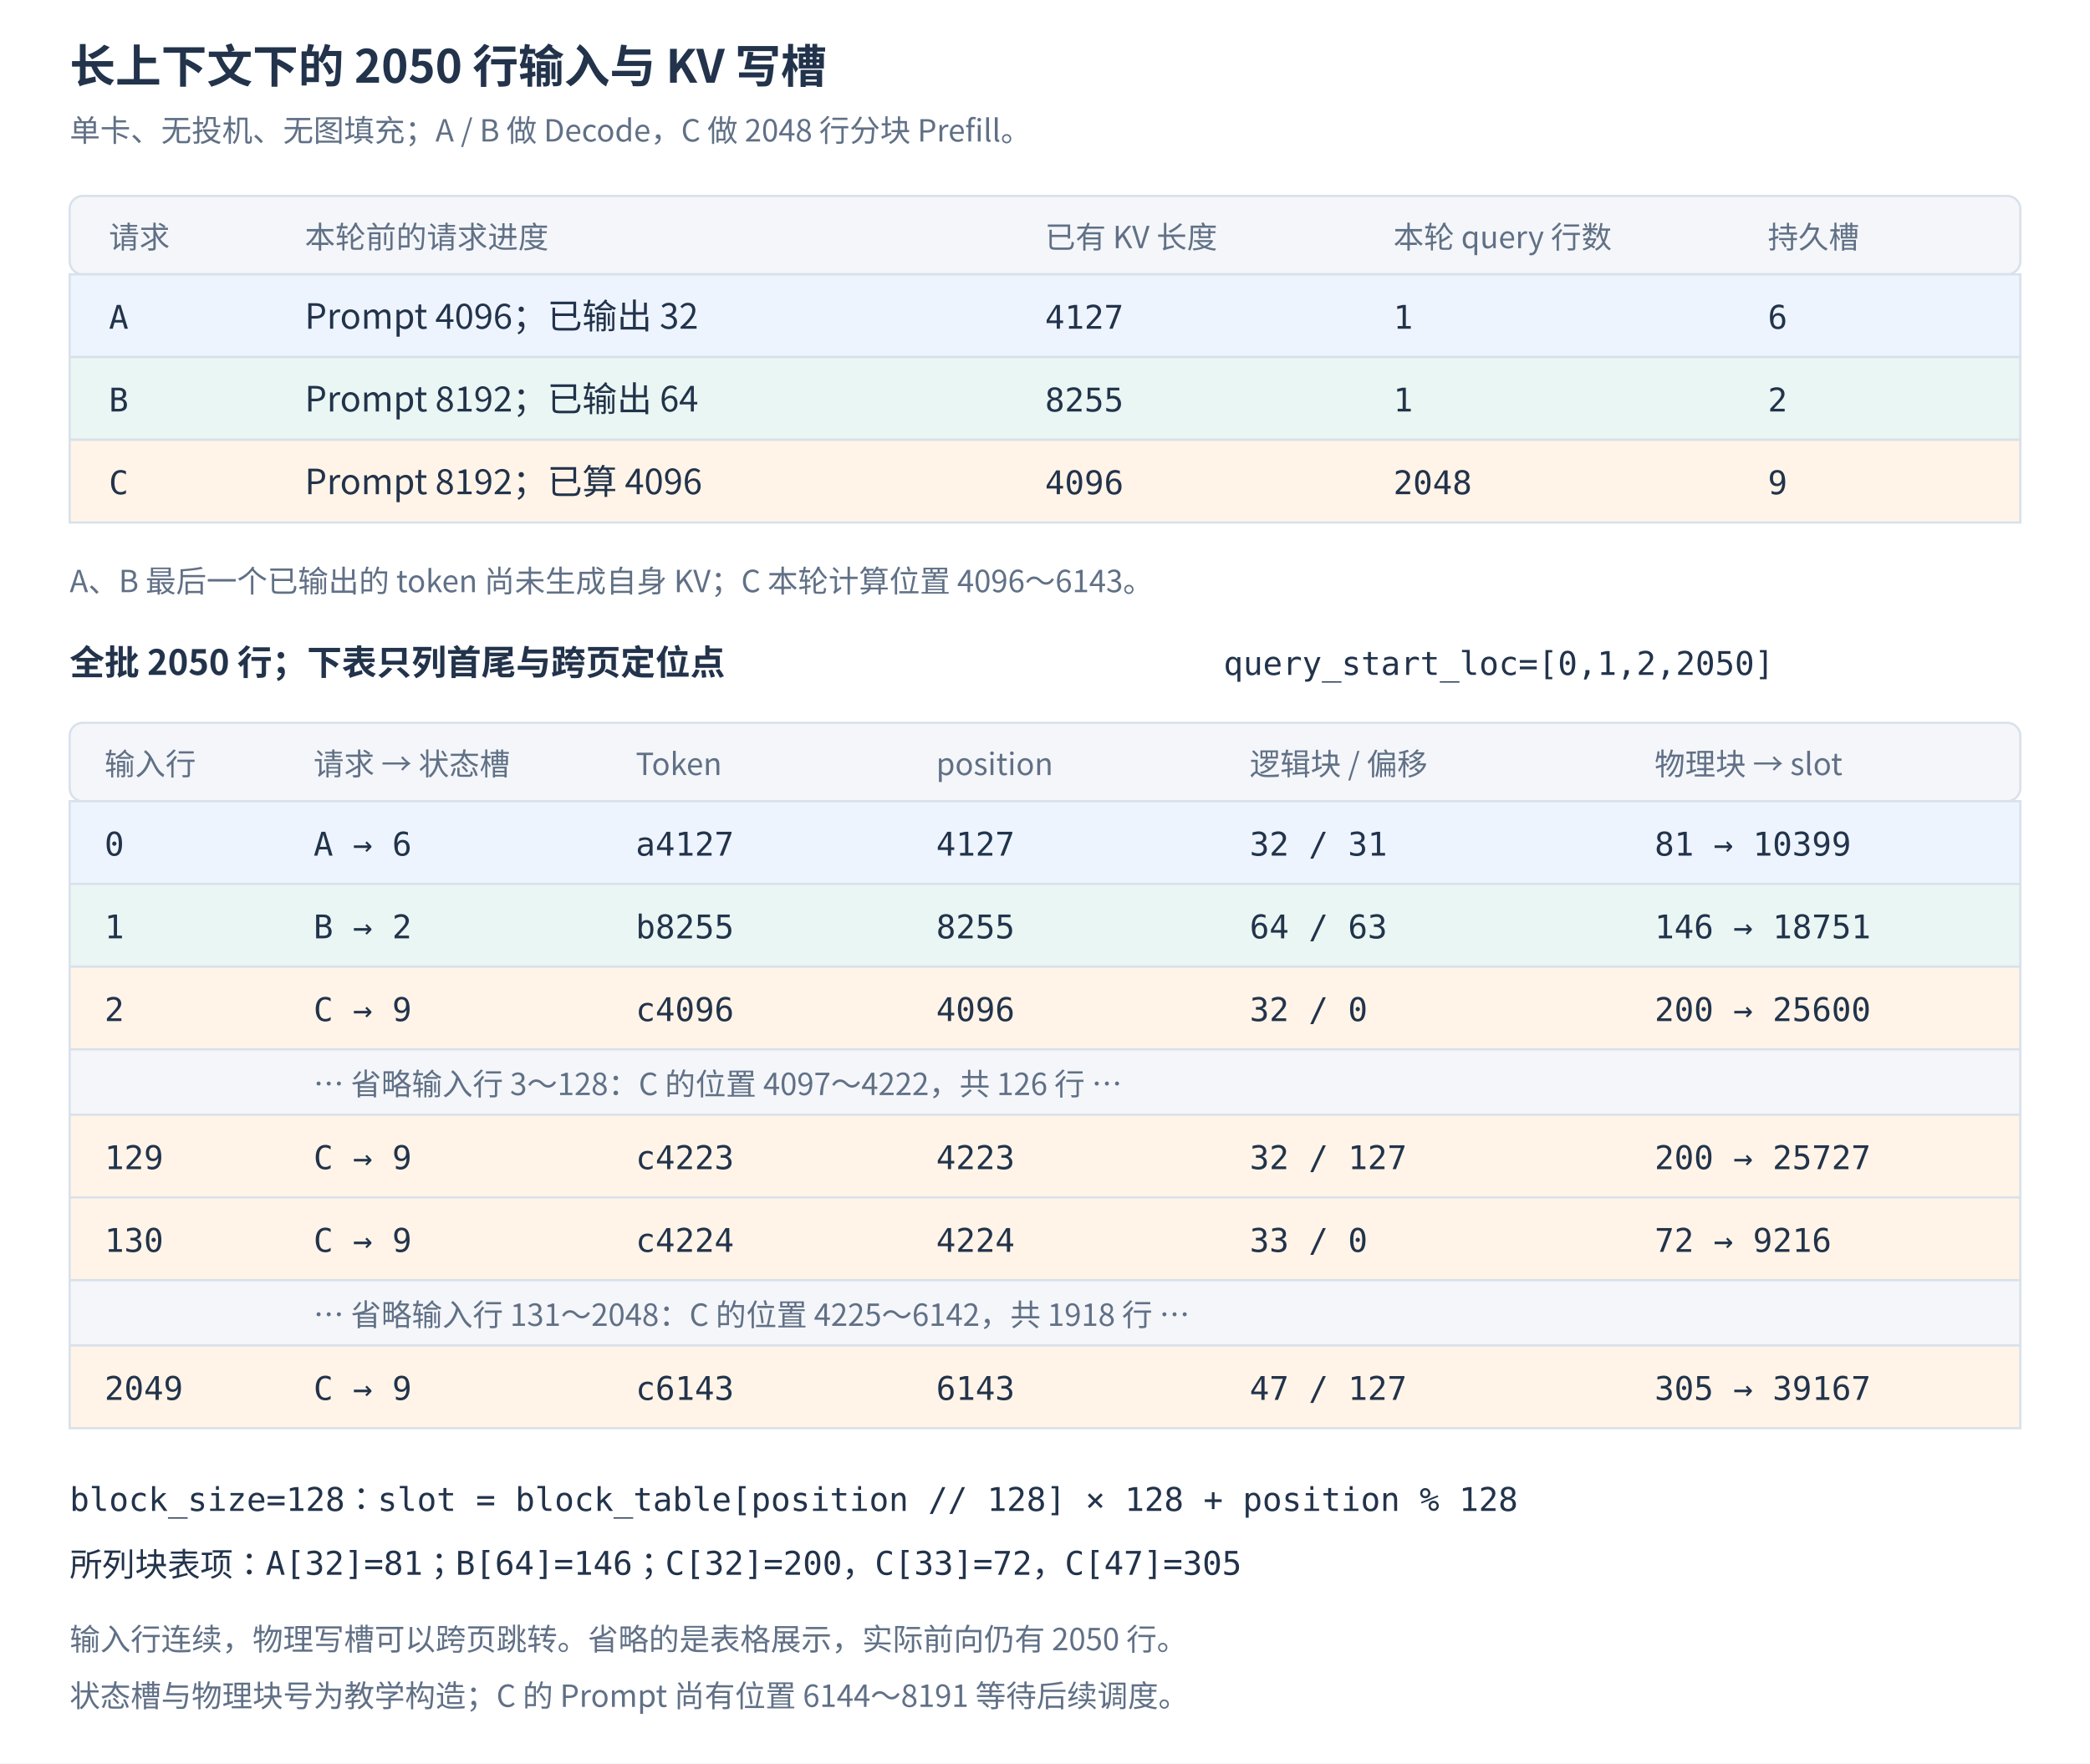
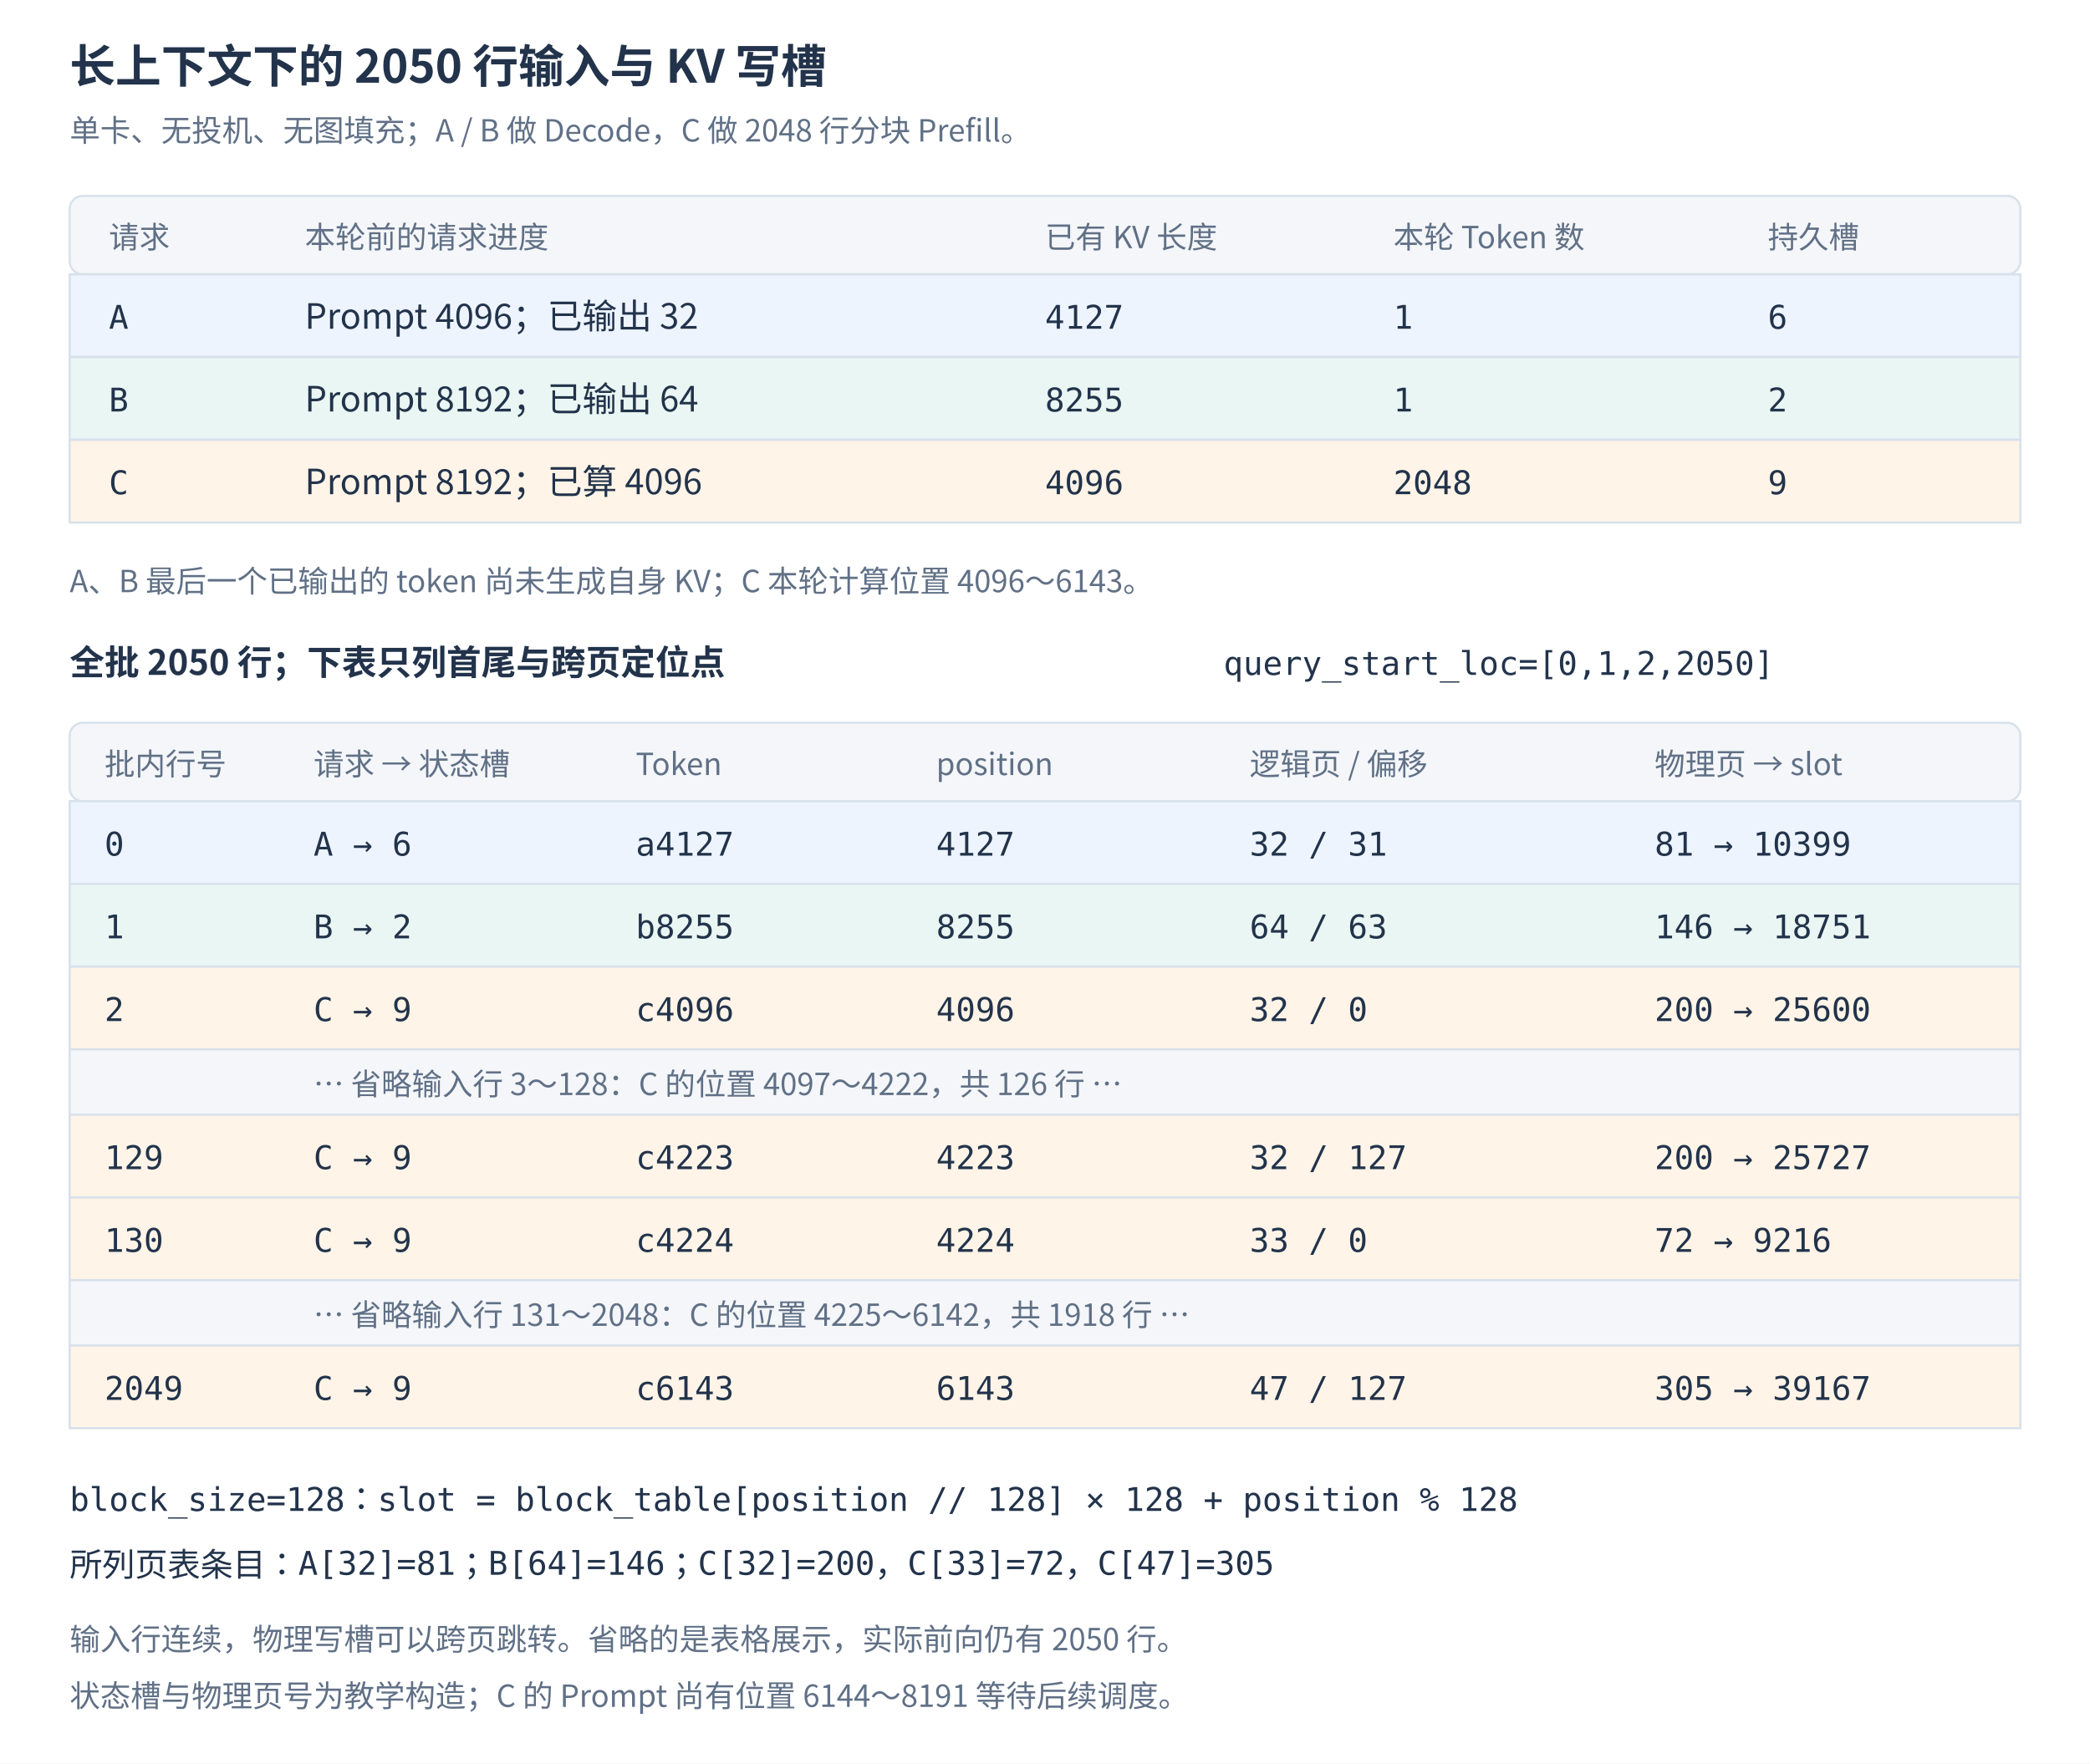
<svg xmlns="http://www.w3.org/2000/svg" width="960" height="810" viewBox="0 0 960 810" role="img" aria-labelledby="title desc">
  <defs>
    <marker id="arrow" markerWidth="7" markerHeight="7" refX="6" refY="3.5" orient="auto">
      <path d="M0 0 L7 3.5 L0 7" fill="#607086" />
    </marker>
    <style>text{font-family:"PingFang SC","Microsoft YaHei","Noto Sans CJK SC",sans-serif;fill:#22334b}.title{font-size:21px;font-weight:600}.head{font-size:16px;font-weight:600}.body{font-size:16px}.small{font-size:14px;fill:#607086}.mono{font-family:ui-monospace,"SFMono-Regular",Consolas,"PingFang SC",monospace;font-size:15px}</style>
  </defs>
  <rect width="960" height="810" fill="#fff" />
  <text x="32" y="38" class="title">长上下文下的 2050 行输入与 KV 写槽</text>
  <text x="32" y="65" class="small">单卡、无投机、无图填充；A / B 做 Decode，C 做 2048 行分块 Prefill。</text>
  <rect x="32" y="90" width="896" height="36" rx="6" fill="#f4f6f9" stroke="#d8e1eb" />
  <text x="50" y="114" class="small">请求</text>
  <text x="140" y="114" class="small">本轮前的请求进度</text>
  <text x="480" y="114" class="small">已有 KV 长度</text>
-   <text x="640" y="114" class="small">本轮 query 行数</text>
+   <text x="640" y="114" class="small">本轮 Token 数</text>
  <text x="812" y="114" class="small">持久槽</text>
  <rect x="32" y="126" width="896" height="38" rx="0" fill="#edf4fe" stroke="#d8e1eb" />
  <text x="50" y="151" class="mono">A</text>
  <text x="140" y="151" class="body">Prompt 4096；已输出 32</text>
  <text x="480" y="151" class="mono">4127</text>
  <text x="640" y="151" class="mono">1</text>
  <text x="812" y="151" class="mono">6</text>
  <rect x="32" y="164" width="896" height="38" rx="0" fill="#eaf6f3" stroke="#d8e1eb" />
  <text x="50" y="189" class="mono">B</text>
  <text x="140" y="189" class="body">Prompt 8192；已输出 64</text>
  <text x="480" y="189" class="mono">8255</text>
  <text x="640" y="189" class="mono">1</text>
  <text x="812" y="189" class="mono">2</text>
  <rect x="32" y="202" width="896" height="38" rx="0" fill="#fff4e7" stroke="#d8e1eb" />
  <text x="50" y="227" class="mono">C</text>
  <text x="140" y="227" class="body">Prompt 8192；已算 4096</text>
  <text x="480" y="227" class="mono">4096</text>
  <text x="640" y="227" class="mono">2048</text>
  <text x="812" y="227" class="mono">9</text>
  <text x="32" y="272" class="small">A、B 最后一个已输出的 token 尚未生成自身 KV；C 本轮计算位置 4096～6143。</text>
  <text x="32" y="310" class="head">全批 2050 行；下表只列首尾与跨页定位点</text>
  <text x="562" y="310" class="mono">query_start_loc=[0,1,2,2050]</text>
  <rect x="32" y="332" width="896" height="36" rx="6" fill="#f4f6f9" stroke="#d8e1eb" />
-   <text x="48" y="356" class="small">输入行</text>
+   <text x="48" y="356" class="small">批内行号</text>
  <text x="144" y="356" class="small">请求 → 状态槽</text>
  <text x="292" y="356" class="small">Token</text>
  <text x="430" y="356" class="small">position</text>
-   <text x="574" y="356" class="small">逻辑块 / 偏移</text>
-   <text x="760" y="356" class="small">物理块 → slot</text>
+   <text x="574" y="356" class="small">逻辑页 / 偏移</text>
+   <text x="760" y="356" class="small">物理页 → slot</text>
  <rect x="32" y="368" width="896" height="38" rx="0" fill="#edf4fe" stroke="#d8e1eb" />
  <text x="48" y="393" class="mono">0</text>
  <text x="144" y="393" class="mono">A → 6</text>
  <text x="292" y="393" class="mono">a4127</text>
  <text x="430" y="393" class="mono">4127</text>
  <text x="574" y="393" class="mono">32 / 31</text>
  <text x="760" y="393" class="mono">81 → 10399</text>
  <rect x="32" y="406" width="896" height="38" rx="0" fill="#eaf6f3" stroke="#d8e1eb" />
  <text x="48" y="431" class="mono">1</text>
  <text x="144" y="431" class="mono">B → 2</text>
  <text x="292" y="431" class="mono">b8255</text>
  <text x="430" y="431" class="mono">8255</text>
  <text x="574" y="431" class="mono">64 / 63</text>
  <text x="760" y="431" class="mono">146 → 18751</text>
  <rect x="32" y="444" width="896" height="38" rx="0" fill="#fff4e7" stroke="#d8e1eb" />
  <text x="48" y="469" class="mono">2</text>
  <text x="144" y="469" class="mono">C → 9</text>
  <text x="292" y="469" class="mono">c4096</text>
  <text x="430" y="469" class="mono">4096</text>
  <text x="574" y="469" class="mono">32 / 0</text>
  <text x="760" y="469" class="mono">200 → 25600</text>
  <rect x="32" y="482" width="896" height="30" rx="0" fill="#f4f6f9" stroke="#d8e1eb" />
  <text x="144" y="503" class="small">⋯  省略输入行 3～128：C 的位置 4097～4222，共 126 行  ⋯</text>
  <rect x="32" y="512" width="896" height="38" rx="0" fill="#fff4e7" stroke="#d8e1eb" />
  <text x="48" y="537" class="mono">129</text>
  <text x="144" y="537" class="mono">C → 9</text>
  <text x="292" y="537" class="mono">c4223</text>
  <text x="430" y="537" class="mono">4223</text>
  <text x="574" y="537" class="mono">32 / 127</text>
  <text x="760" y="537" class="mono">200 → 25727</text>
  <rect x="32" y="550" width="896" height="38" rx="0" fill="#fff4e7" stroke="#d8e1eb" />
  <text x="48" y="575" class="mono">130</text>
  <text x="144" y="575" class="mono">C → 9</text>
  <text x="292" y="575" class="mono">c4224</text>
  <text x="430" y="575" class="mono">4224</text>
  <text x="574" y="575" class="mono">33 / 0</text>
  <text x="760" y="575" class="mono">72 → 9216</text>
  <rect x="32" y="588" width="896" height="30" rx="0" fill="#f4f6f9" stroke="#d8e1eb" />
  <text x="144" y="609" class="small">⋯  省略输入行 131～2048：C 的位置 4225～6142，共 1918 行  ⋯</text>
  <rect x="32" y="618" width="896" height="38" rx="0" fill="#fff4e7" stroke="#d8e1eb" />
  <text x="48" y="643" class="mono">2049</text>
  <text x="144" y="643" class="mono">C → 9</text>
  <text x="292" y="643" class="mono">c6143</text>
  <text x="430" y="643" class="mono">6143</text>
  <text x="574" y="643" class="mono">47 / 127</text>
  <text x="760" y="643" class="mono">305 → 39167</text>
  <text x="32" y="694" class="mono">block_size=128：slot = block_table[position // 128] × 128 + position % 128</text>
-   <text x="32" y="724" class="mono">所列块表项：A[32]=81；B[64]=146；C[32]=200，C[33]=72，C[47]=305</text>
+   <text x="32" y="724" class="mono">所列页表条目：A[32]=81；B[64]=146；C[32]=200，C[33]=72，C[47]=305</text>
  <text x="32" y="758" class="small">输入行连续，物理写槽可以跨页跳转。省略的是表格展示，实际前向仍有 2050 行。</text>
-   <text x="32" y="784" class="small">状态槽与物理块号为教学构造；C 的 Prompt 尚有位置 6144～8191 等待后续调度。</text>
+   <text x="32" y="784" class="small">状态槽与物理页号为教学构造；C 的 Prompt 尚有位置 6144～8191 等待后续调度。</text>
</svg>
